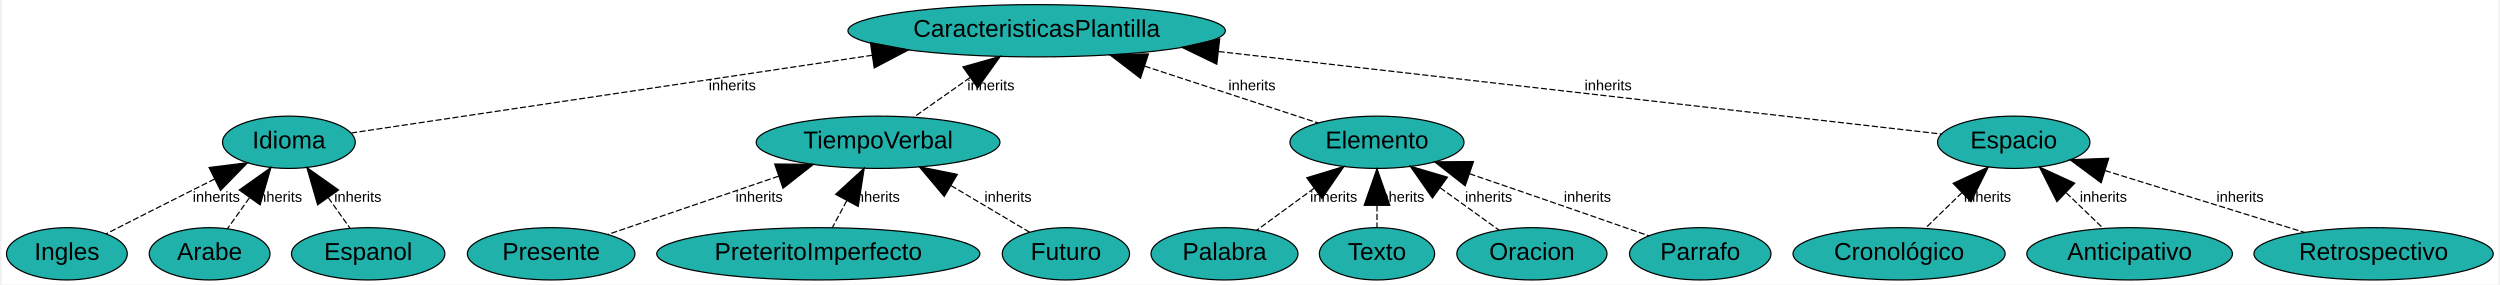
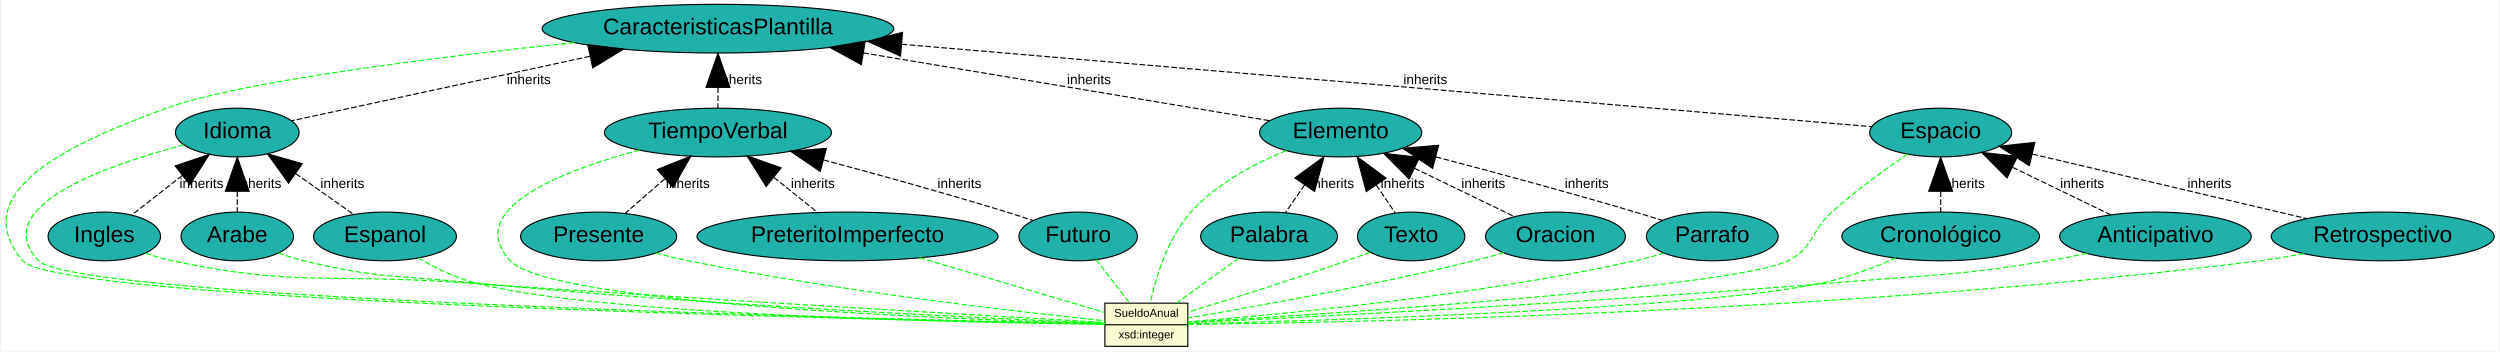
- <svg xmlns="http://www.w3.org/2000/svg" width="2047pt" height="233pt" viewBox="0.00 0.00 2046.79 233.28">
-   <g id="graph0" class="graph" transform="scale(1 1) rotate(0) translate(4 229.2792)">
-     <polygon fill="#ffffff" stroke="transparent" points="-4,4 -4,-229.279 2042.785,-229.279 2042.785,4 -4,4" />
+ <svg xmlns="http://www.w3.org/2000/svg" width="2198pt" height="309pt" viewBox="0.00 0.00 2198.16 309.28">
+   <g id="graph0" class="graph" transform="scale(1 1) rotate(0) translate(4 305.2792)">
+     <polygon fill="#ffffff" stroke="transparent" points="-4,4 -4,-305.279 2194.162,-305.279 2194.162,4 -4,4" />
    <g id="node1" class="node">
-       <ellipse fill="#20b2aa" stroke="#000000" cx="998.497" cy="-21.213" rx="60.208" ry="21.429" />
-       <text text-anchor="middle" x="998.497" y="-16.213" font-family="Arial" font-size="20.00" fill="#000000">Palabra</text>
+       <polygon fill="#fafad2" stroke="#000000" points="967.375,-.5 967.375,-38.5 1040.374,-38.5 1040.374,-.5 967.375,-.5" />
+       <text text-anchor="middle" x="1003.875" y="-26.5" font-family="Arial" font-size="10.00" fill="#000000">SueldoAnual</text>
+       <polyline fill="none" stroke="#000000" points="967.375,-19.5 1040.374,-19.5 " />
+       <text text-anchor="middle" x="1003.875" y="-7.5" font-family="Arial" font-size="10.00" fill="#000000">xsd:integer</text>
    </g>
    <g id="node2" class="node">
-       <ellipse fill="#20b2aa" stroke="#000000" cx="1551.497" cy="-21.213" rx="86.948" ry="21.429" />
-       <text text-anchor="middle" x="1551.497" y="-16.213" font-family="Arial" font-size="20.00" fill="#000000">Cronológico</text>
+       <ellipse fill="#20b2aa" stroke="#000000" cx="1111.874" cy="-97.213" rx="60.208" ry="21.429" />
+       <text text-anchor="middle" x="1111.874" y="-92.213" font-family="Arial" font-size="20.00" fill="#000000">Palabra</text>
+     </g>
+     <g id="edge18" class="edge">
+       <path fill="none" stroke="#00ff00" stroke-dasharray="5,2" d="M1085.178,-78.003C1068.562,-66.047 1047.266,-50.723 1030.638,-38.758" />
    </g>
    <g id="node3" class="node">
-       <ellipse fill="#20b2aa" stroke="#000000" cx="446.498" cy="-21.213" rx="68.679" ry="21.429" />
-       <text text-anchor="middle" x="446.498" y="-16.213" font-family="Arial" font-size="20.00" fill="#000000">Presente</text>
+       <ellipse fill="#20b2aa" stroke="#000000" cx="1702.874" cy="-97.213" rx="86.948" ry="21.429" />
+       <text text-anchor="middle" x="1702.874" y="-92.213" font-family="Arial" font-size="20.00" fill="#000000">Cronológico</text>
+     </g>
+     <g id="edge12" class="edge">
+       <path fill="none" stroke="#00ff00" stroke-dasharray="5,2" d="M1663.5,-78.17C1645.193,-70.201 1622.868,-61.712 1601.874,-57 1494.032,-32.797 1153.185,-22.936 1040.464,-20.284" />
    </g>
    <g id="node4" class="node">
-       <ellipse fill="#20b2aa" stroke="#000000" cx="1740.497" cy="-21.213" rx="84.292" ry="21.429" />
-       <text text-anchor="middle" x="1740.497" y="-16.213" font-family="Arial" font-size="20.00" fill="#000000">Anticipativo</text>
+       <ellipse fill="#20b2aa" stroke="#000000" cx="521.875" cy="-97.213" rx="68.679" ry="21.429" />
+       <text text-anchor="middle" x="521.875" y="-92.213" font-family="Arial" font-size="20.00" fill="#000000">Presente</text>
+     </g>
+     <g id="edge9" class="edge">
+       <path fill="none" stroke="#00ff00" stroke-dasharray="5,2" d="M572,-82.577C581.222,-80.172 590.801,-77.861 599.875,-76 733.947,-48.508 895.82,-30.326 967.12,-23.064" />
    </g>
    <g id="node5" class="node">
-       <ellipse fill="#20b2aa" stroke="#000000" cx="231.498" cy="-112.64" rx="54.395" ry="21.429" />
-       <text text-anchor="middle" x="231.498" y="-107.64" font-family="Arial" font-size="20.00" fill="#000000">Idioma</text>
+       <ellipse fill="#20b2aa" stroke="#000000" cx="1891.874" cy="-97.213" rx="84.292" ry="21.429" />
+       <text text-anchor="middle" x="1891.874" y="-92.213" font-family="Arial" font-size="20.00" fill="#000000">Anticipativo</text>
+     </g>
+     <g id="edge14" class="edge">
+       <path fill="none" stroke="#00ff00" stroke-dasharray="5,2" d="M1831.551,-82.346C1820.717,-79.992 1809.494,-77.759 1798.874,-76 1718.639,-62.711 1697.926,-63.707 1616.874,-57 1398.512,-38.931 1135.717,-25.707 1040.534,-21.193" />
+     </g>
+     <g id="node6" class="node">
+       <ellipse fill="#20b2aa" stroke="#000000" cx="203.875" cy="-188.64" rx="54.395" ry="21.429" />
+       <text text-anchor="middle" x="203.875" y="-183.64" font-family="Arial" font-size="20.00" fill="#000000">Idioma</text>
+     </g>
+     <g id="edge2" class="edge">
+       <path fill="none" stroke="#00ff00" stroke-dasharray="5,2" d="M156.875,-177.762C90.937,-160.479 -16.197,-123.759 28.875,-76 61.696,-41.222 794.018,-23.859 967.339,-20.229" />
+     </g>
+     <g id="node11" class="node">
+       <ellipse fill="#20b2aa" stroke="#000000" cx="86.874" cy="-97.213" rx="49.495" ry="21.429" />
+       <text text-anchor="middle" x="86.874" y="-92.213" font-family="Arial" font-size="20.00" fill="#000000">Ingles</text>
+     </g>
+     <g id="edge21" class="edge">
+       <path fill="none" stroke="#000000" stroke-dasharray="5,2" d="M155.546,-150.875C140.18,-138.868 123.849,-126.106 110.969,-116.041" />
+       <polygon fill="#000000" stroke="#000000" points="149.244,-159.275 179.347,-169.474 162.174,-142.728 149.244,-159.275" />
+       <text text-anchor="middle" x="172.375" y="-139.826" font-family="Arial" font-size="12.00" fill="#000000">inherits</text>
+     </g>
+     <g id="node15" class="node">
+       <ellipse fill="#20b2aa" stroke="#000000" cx="203.875" cy="-97.213" rx="49.495" ry="21.429" />
+       <text text-anchor="middle" x="203.875" y="-92.213" font-family="Arial" font-size="20.00" fill="#000000">Arabe</text>
+     </g>
+     <g id="edge22" class="edge">
+       <path fill="none" stroke="#000000" stroke-dasharray="5,2" d="M203.875,-136.93C203.875,-130.531 203.875,-124.291 203.875,-118.725" />
+       <polygon fill="#000000" stroke="#000000" points="193.375,-136.973 203.875,-166.973 214.375,-136.973 193.375,-136.973" />
+       <text text-anchor="middle" x="223.375" y="-139.826" font-family="Arial" font-size="12.00" fill="#000000">inherits</text>
+     </g>
+     <g id="node16" class="node">
+       <ellipse fill="#20b2aa" stroke="#000000" cx="333.875" cy="-97.213" rx="62.865" ry="21.429" />
+       <text text-anchor="middle" x="333.875" y="-92.213" font-family="Arial" font-size="20.00" fill="#000000">Espanol</text>
+     </g>
+     <g id="edge20" class="edge">
+       <path fill="none" stroke="#000000" stroke-dasharray="5,2" d="M255.245,-152.512C272.704,-140.233 291.537,-126.989 306.393,-116.54" />
+       <polygon fill="#000000" stroke="#000000" points="248.994,-144.071 230.496,-169.917 261.075,-161.248 248.994,-144.071" />
+       <text text-anchor="middle" x="296.375" y="-139.826" font-family="Arial" font-size="12.00" fill="#000000">inherits</text>
+     </g>
+     <g id="node7" class="node">
+       <ellipse fill="#20b2aa" stroke="#000000" cx="626.875" cy="-188.64" rx="99.904" ry="21.429" />
+       <text text-anchor="middle" x="626.875" y="-183.64" font-family="Arial" font-size="20.00" fill="#000000">TiempoVerbal</text>
+     </g>
+     <g id="edge3" class="edge">
+       <path fill="none" stroke="#00ff00" stroke-dasharray="5,2" d="M557.985,-173.285C490.28,-155.152 402.653,-121.59 443.875,-76 479.018,-37.132 848.423,-23.732 967.267,-20.409" />
+     </g>
+     <g id="edge24" class="edge">
+       <path fill="none" stroke="#000000" stroke-dasharray="5,2" d="M580.105,-147.916C567.887,-137.278 555.251,-126.275 544.885,-117.249" />
+       <polygon fill="#000000" stroke="#000000" points="573.528,-156.112 603.048,-167.893 587.318,-140.274 573.528,-156.112" />
+       <text text-anchor="middle" x="600.375" y="-139.826" font-family="Arial" font-size="12.00" fill="#000000">inherits</text>
+     </g>
+     <g id="node12" class="node">
+       <ellipse fill="#20b2aa" stroke="#000000" cx="740.875" cy="-97.213" rx="132.458" ry="21.429" />
+       <text text-anchor="middle" x="740.875" y="-92.213" font-family="Arial" font-size="20.00" fill="#000000">PreteritoImperfecto</text>
+     </g>
+     <g id="edge26" class="edge">
+       <path fill="none" stroke="#000000" stroke-dasharray="5,2" d="M676.086,-149.173C689.324,-138.556 703.134,-127.481 714.585,-118.297" />
+       <polygon fill="#000000" stroke="#000000" points="669.293,-141.161 652.458,-168.122 682.431,-157.544 669.293,-141.161" />
+       <text text-anchor="middle" x="710.375" y="-139.826" font-family="Arial" font-size="12.00" fill="#000000">inherits</text>
+     </g>
+     <g id="node17" class="node">
+       <ellipse fill="#20b2aa" stroke="#000000" cx="943.875" cy="-97.213" rx="52.152" ry="21.429" />
+       <text text-anchor="middle" x="943.875" y="-92.213" font-family="Arial" font-size="20.00" fill="#000000">Futuro</text>
+     </g>
+     <g id="edge25" class="edge">
+       <path fill="none" stroke="#000000" stroke-dasharray="5,2" d="M719.843,-164.501C768.343,-151.54 828.53,-134.88 881.875,-118.426 889.158,-116.18 896.876,-113.656 904.302,-111.154" />
+       <polygon fill="#000000" stroke="#000000" points="716.898,-154.419 690.587,-172.251 722.275,-174.719 716.898,-154.419" />
+       <text text-anchor="middle" x="839.375" y="-139.826" font-family="Arial" font-size="12.00" fill="#000000">inherits</text>
+     </g>
+     <g id="node8" class="node">
+       <ellipse fill="#20b2aa" stroke="#000000" cx="2091.874" cy="-97.213" rx="98.076" ry="21.429" />
+       <text text-anchor="middle" x="2091.874" y="-92.213" font-family="Arial" font-size="20.00" fill="#000000">Retrospectivo</text>
+     </g>
+     <g id="edge13" class="edge">
+       <path fill="none" stroke="#00ff00" stroke-dasharray="5,2" d="M2022.746,-82.058C2010.193,-79.72 1997.18,-77.567 1984.874,-76 1618.494,-29.358 1170.187,-21.197 1040.565,-19.789" />
+     </g>
+     <g id="node9" class="node">
+       <ellipse fill="#20b2aa" stroke="#000000" cx="1236.874" cy="-97.213" rx="47.253" ry="21.429" />
+       <text text-anchor="middle" x="1236.874" y="-92.213" font-family="Arial" font-size="20.00" fill="#000000">Texto</text>
+     </g>
+     <g id="edge15" class="edge">
+       <path fill="none" stroke="#00ff00" stroke-dasharray="5,2" d="M1200.828,-83.237C1194.214,-80.764 1187.353,-78.259 1180.874,-76 1132.751,-59.218 1076.607,-41.629 1040.674,-30.622" />
    </g>
    <g id="node10" class="node">
-       <ellipse fill="#20b2aa" stroke="#000000" cx="49.498" cy="-21.213" rx="49.495" ry="21.429" />
-       <text text-anchor="middle" x="49.498" y="-16.213" font-family="Arial" font-size="20.00" fill="#000000">Ingles</text>
-     </g>
-     <g id="edge3" class="edge">
-       <path fill="none" stroke="#000000" stroke-dasharray="5,2" d="M170.671,-82.512C164.529,-79.45 158.387,-76.381 152.498,-73.426 128.664,-61.471 101.794,-47.845 81.475,-37.511" />
-       <polygon fill="#000000" stroke="#000000" points="166.097,-91.964 197.636,-95.91 175.442,-73.157 166.097,-91.964" />
-       <text text-anchor="middle" x="171.998" y="-63.826" font-family="Arial" font-size="12.00" fill="#000000">inherits</text>
+       <ellipse fill="#20b2aa" stroke="#000000" cx="1363.874" cy="-97.213" rx="61.537" ry="21.429" />
+       <text text-anchor="middle" x="1363.874" y="-92.213" font-family="Arial" font-size="20.00" fill="#000000">Oracion</text>
+     </g>
+     <g id="edge17" class="edge">
+       <path fill="none" stroke="#00ff00" stroke-dasharray="5,2" d="M1318.222,-82.861C1309.831,-80.427 1301.119,-78.032 1292.874,-76 1203.031,-53.852 1095.763,-34.779 1040.621,-25.504" />
+     </g>
+     <g id="edge7" class="edge">
+       <path fill="none" stroke="#00ff00" stroke-dasharray="5,2" d="M122.937,-82.524C130.414,-79.969 138.317,-77.617 145.875,-76 253.972,-52.868 283.592,-64.614 393.875,-57 611.133,-42 872.132,-26.947 967.075,-21.569" />
+     </g>
+     <g id="edge11" class="edge">
+       <path fill="none" stroke="#00ff00" stroke-dasharray="5,2" d="M804.204,-78.5C855.123,-63.454 924.889,-42.839 967.041,-30.384" />
+     </g>
+     <g id="node13" class="node">
+       <ellipse fill="#20b2aa" stroke="#000000" cx="1174.874" cy="-188.64" rx="71.336" ry="21.429" />
+       <text text-anchor="middle" x="1174.874" y="-183.64" font-family="Arial" font-size="20.00" fill="#000000">Elemento</text>
+     </g>
+     <g id="edge5" class="edge">
+       <path fill="none" stroke="#00ff00" stroke-dasharray="5,2" d="M1127.072,-172.781C1099.293,-161.449 1065.432,-143.697 1042.874,-118.426 1022.344,-95.427 1012.003,-60.336 1007.294,-38.717" />
+     </g>
+     <g id="edge35" class="edge">
+       <path fill="none" stroke="#000000" stroke-dasharray="5,2" d="M1143.201,-142.675C1137.238,-134.02 1131.282,-125.378 1126.19,-117.988" />
+       <polygon fill="#000000" stroke="#000000" points="1134.594,-148.69 1160.263,-167.435 1151.886,-136.774 1134.594,-148.69" />
+       <text text-anchor="middle" x="1167.374" y="-139.826" font-family="Arial" font-size="12.00" fill="#000000">inherits</text>
+     </g>
+     <g id="edge32" class="edge">
+       <path fill="none" stroke="#000000" stroke-dasharray="5,2" d="M1206.17,-142.491C1212.08,-133.775 1217.977,-125.08 1222.999,-117.674" />
+       <polygon fill="#000000" stroke="#000000" points="1197.402,-136.712 1189.254,-167.435 1214.782,-148.499 1197.402,-136.712" />
+       <text text-anchor="middle" x="1229.374" y="-139.826" font-family="Arial" font-size="12.00" fill="#000000">inherits</text>
+     </g>
+     <g id="edge34" class="edge">
+       <path fill="none" stroke="#000000" stroke-dasharray="5,2" d="M1239.778,-157.243C1269.338,-142.944 1303.194,-126.567 1328.068,-114.534" />
+       <polygon fill="#000000" stroke="#000000" points="1235.101,-147.842 1212.667,-170.358 1244.246,-166.746 1235.101,-147.842" />
+       <text text-anchor="middle" x="1300.374" y="-139.826" font-family="Arial" font-size="12.00" fill="#000000">inherits</text>
+     </g>
+     <g id="node19" class="node">
+       <ellipse fill="#20b2aa" stroke="#000000" cx="1501.874" cy="-97.213" rx="57.965" ry="21.429" />
+       <text text-anchor="middle" x="1501.874" y="-92.213" font-family="Arial" font-size="20.00" fill="#000000">Parrafo</text>
+     </g>
+     <g id="edge33" class="edge">
+       <path fill="none" stroke="#000000" stroke-dasharray="5,2" d="M1258.626,-167.192C1309.734,-153.815 1376.291,-135.876 1434.874,-118.426 1442.475,-116.162 1450.536,-113.681 1458.332,-111.237" />
+       <polygon fill="#000000" stroke="#000000" points="1255.778,-157.083 1229.383,-174.791 1261.06,-177.409 1255.778,-157.083" />
+       <text text-anchor="middle" x="1391.374" y="-139.826" font-family="Arial" font-size="12.00" fill="#000000">inherits</text>
    </g>
    <g id="node14" class="node">
-       <ellipse fill="#20b2aa" stroke="#000000" cx="166.498" cy="-21.213" rx="49.495" ry="21.429" />
-       <text text-anchor="middle" x="166.498" y="-16.213" font-family="Arial" font-size="20.00" fill="#000000">Arabe</text>
+       <ellipse fill="#20b2aa" stroke="#000000" cx="626.875" cy="-280.066" rx="154.713" ry="21.429" />
+       <text text-anchor="middle" x="626.875" y="-275.066" font-family="Arial" font-size="20.00" fill="#000000">CaracteristicasPlantilla</text>
+     </g>
+     <g id="edge1" class="edge">
+       <path fill="none" stroke="#00ff00" stroke-dasharray="5,2" d="M500.387,-267.817C378.993,-254.979 204.929,-233.426 140.875,-209.853 64.201,-181.636 -37.502,-138.704 14.874,-76 46.004,-38.733 792.133,-23.244 967.305,-20.115" />
+     </g>
+     <g id="edge19" class="edge">
+       <path fill="none" stroke="#000000" stroke-dasharray="5,2" d="M514.213,-255.716C428.505,-237.191 314.859,-212.628 251.588,-198.952" />
+       <polygon fill="#000000" stroke="#000000" points="512.267,-266.037 543.808,-262.112 516.703,-245.511 512.267,-266.037" />
+       <text text-anchor="middle" x="460.375" y="-231.253" font-family="Arial" font-size="12.00" fill="#000000">inherits</text>
+     </g>
+     <g id="edge23" class="edge">
+       <path fill="none" stroke="#000000" stroke-dasharray="5,2" d="M626.875,-228.356C626.875,-221.957 626.875,-215.718 626.875,-210.151" />
+       <polygon fill="#000000" stroke="#000000" points="616.375,-228.399 626.875,-258.399 637.375,-228.399 616.375,-228.399" />
+       <text text-anchor="middle" x="646.375" y="-231.253" font-family="Arial" font-size="12.00" fill="#000000">inherits</text>
+     </g>
+     <g id="edge31" class="edge">
+       <path fill="none" stroke="#000000" stroke-dasharray="5,2" d="M754.798,-258.724C867.117,-239.985 1025.716,-213.525 1112.362,-199.069" />
+       <polygon fill="#000000" stroke="#000000" points="753.025,-248.374 725.162,-263.668 756.481,-269.088 753.025,-248.374" />
+       <text text-anchor="middle" x="953.375" y="-231.253" font-family="Arial" font-size="12.00" fill="#000000">inherits</text>
+     </g>
+     <g id="node18" class="node">
+       <ellipse fill="#20b2aa" stroke="#000000" cx="1702.874" cy="-188.64" rx="62.452" ry="21.429" />
+       <text text-anchor="middle" x="1702.874" y="-183.64" font-family="Arial" font-size="20.00" fill="#000000">Espacio</text>
+     </g>
+     <g id="edge27" class="edge">
+       <path fill="none" stroke="#000000" stroke-dasharray="5,2" d="M788.581,-266.326C1031.762,-245.663 1480.405,-207.543 1642.477,-193.772" />
+       <polygon fill="#000000" stroke="#000000" points="787.547,-255.876 758.544,-268.878 789.325,-276.8 787.547,-255.876" />
+       <text text-anchor="middle" x="1249.374" y="-231.253" font-family="Arial" font-size="12.00" fill="#000000">inherits</text>
+     </g>
+     <g id="edge8" class="edge">
+       <path fill="none" stroke="#00ff00" stroke-dasharray="5,2" d="M240.006,-82.623C247.166,-80.124 254.691,-77.768 261.875,-76 324.13,-60.675 341.064,-63.229 404.875,-57 617.467,-36.248 873.688,-24.684 967.339,-20.901" />
+     </g>
+     <g id="edge6" class="edge">
+       <path fill="none" stroke="#00ff00" stroke-dasharray="5,2" d="M363.017,-78.298C376.935,-70.252 394.17,-61.663 410.875,-57 516.319,-27.565 854.549,-21.161 967.075,-19.832" />
+     </g>
+     <g id="edge10" class="edge">
+       <path fill="none" stroke="#00ff00" stroke-dasharray="5,2" d="M959.639,-76.795C968.736,-65.013 980.106,-50.286 989.041,-38.713" />
    </g>
    <g id="edge4" class="edge">
-       <path fill="none" stroke="#000000" stroke-dasharray="5,2" d="M199.126,-67.107C192.752,-58.141 186.371,-49.167 180.965,-41.562" />
-       <polygon fill="#000000" stroke="#000000" points="190.807,-73.527 216.748,-91.894 207.922,-61.359 190.807,-73.527" />
-       <text text-anchor="middle" x="222.998" y="-63.826" font-family="Arial" font-size="12.00" fill="#000000">inherits</text>
-     </g>
-     <g id="node15" class="node">
-       <ellipse fill="#20b2aa" stroke="#000000" cx="296.498" cy="-21.213" rx="62.865" ry="21.429" />
-       <text text-anchor="middle" x="296.498" y="-16.213" font-family="Arial" font-size="20.00" fill="#000000">Espanol</text>
-     </g>
-     <g id="edge2" class="edge">
-       <path fill="none" stroke="#000000" stroke-dasharray="5,2" d="M263.74,-67.289C270.069,-58.387 276.411,-49.466 281.806,-41.877" />
-       <polygon fill="#000000" stroke="#000000" points="255.072,-61.359 246.247,-91.894 272.188,-73.527 255.072,-61.359" />
-       <text text-anchor="middle" x="287.998" y="-63.826" font-family="Arial" font-size="12.00" fill="#000000">inherits</text>
-     </g>
-     <g id="node6" class="node">
-       <ellipse fill="#20b2aa" stroke="#000000" cx="714.497" cy="-112.64" rx="99.904" ry="21.429" />
-       <text text-anchor="middle" x="714.497" y="-107.64" font-family="Arial" font-size="20.00" fill="#000000">TiempoVerbal</text>
-     </g>
-     <g id="edge6" class="edge">
-       <path fill="none" stroke="#000000" stroke-dasharray="5,2" d="M633.005,-84.839C586.985,-69.139 531.149,-50.091 492.633,-36.952" />
-       <polygon fill="#000000" stroke="#000000" points="629.766,-94.828 661.549,-94.577 636.546,-74.953 629.766,-94.828" />
-       <text text-anchor="middle" x="616.997" y="-63.826" font-family="Arial" font-size="12.00" fill="#000000">inherits</text>
-     </g>
-     <g id="node11" class="node">
-       <ellipse fill="#20b2aa" stroke="#000000" cx="665.497" cy="-21.213" rx="132.458" ry="21.429" />
-       <text text-anchor="middle" x="665.497" y="-16.213" font-family="Arial" font-size="20.00" fill="#000000">PreteritoImperfecto</text>
-     </g>
-     <g id="edge8" class="edge">
-       <path fill="none" stroke="#000000" stroke-dasharray="5,2" d="M688.775,-64.645C684.635,-56.921 680.542,-49.284 676.97,-42.62" />
-       <polygon fill="#000000" stroke="#000000" points="679.707,-69.953 703.133,-91.435 698.216,-60.033 679.707,-69.953" />
-       <text text-anchor="middle" x="712.997" y="-63.826" font-family="Arial" font-size="12.00" fill="#000000">inherits</text>
-     </g>
-     <g id="node16" class="node">
-       <ellipse fill="#20b2aa" stroke="#000000" cx="868.497" cy="-21.213" rx="52.152" ry="21.429" />
-       <text text-anchor="middle" x="868.497" y="-16.213" font-family="Arial" font-size="20.00" fill="#000000">Futuro</text>
-     </g>
-     <g id="edge7" class="edge">
-       <path fill="none" stroke="#000000" stroke-dasharray="5,2" d="M774.262,-77.159C796.436,-63.994 820.621,-49.637 838.937,-38.763" />
-       <polygon fill="#000000" stroke="#000000" points="768.73,-68.232 748.293,-92.576 779.45,-86.29 768.73,-68.232" />
-       <text text-anchor="middle" x="820.997" y="-63.826" font-family="Arial" font-size="12.00" fill="#000000">inherits</text>
-     </g>
-     <g id="node7" class="node">
-       <ellipse fill="#20b2aa" stroke="#000000" cx="1940.497" cy="-21.213" rx="98.076" ry="21.429" />
-       <text text-anchor="middle" x="1940.497" y="-16.213" font-family="Arial" font-size="20.00" fill="#000000">Retrospectivo</text>
-     </g>
-     <g id="node8" class="node">
-       <ellipse fill="#20b2aa" stroke="#000000" cx="1123.497" cy="-21.213" rx="47.253" ry="21.429" />
-       <text text-anchor="middle" x="1123.497" y="-16.213" font-family="Arial" font-size="20.00" fill="#000000">Texto</text>
-     </g>
-     <g id="node9" class="node">
-       <ellipse fill="#20b2aa" stroke="#000000" cx="1250.497" cy="-21.213" rx="61.537" ry="21.429" />
-       <text text-anchor="middle" x="1250.497" y="-16.213" font-family="Arial" font-size="20.00" fill="#000000">Oracion</text>
-     </g>
-     <g id="node12" class="node">
-       <ellipse fill="#20b2aa" stroke="#000000" cx="1123.497" cy="-112.64" rx="71.336" ry="21.429" />
-       <text text-anchor="middle" x="1123.497" y="-107.64" font-family="Arial" font-size="20.00" fill="#000000">Elemento</text>
-     </g>
-     <g id="edge17" class="edge">
-       <path fill="none" stroke="#000000" stroke-dasharray="5,2" d="M1071.95,-74.937C1055.696,-63.049 1038.421,-50.414 1024.711,-40.386" />
-       <polygon fill="#000000" stroke="#000000" points="1065.961,-83.566 1096.374,-92.801 1078.359,-66.616 1065.961,-83.566" />
-       <text text-anchor="middle" x="1087.997" y="-63.826" font-family="Arial" font-size="12.00" fill="#000000">inherits</text>
-     </g>
-     <g id="edge14" class="edge">
-       <path fill="none" stroke="#000000" stroke-dasharray="5,2" d="M1123.497,-60.93C1123.497,-54.531 1123.497,-48.291 1123.497,-42.724" />
-       <polygon fill="#000000" stroke="#000000" points="1112.998,-60.973 1123.497,-90.973 1133.998,-60.973 1112.998,-60.973" />
-       <text text-anchor="middle" x="1142.997" y="-63.826" font-family="Arial" font-size="12.00" fill="#000000">inherits</text>
+       <path fill="none" stroke="#00ff00" stroke-dasharray="5,2" d="M1673.95,-169.831C1654.242,-156.463 1627.995,-137.555 1606.874,-118.426 1588.112,-101.434 1591.443,-87.465 1568.874,-76 1521.854,-52.114 1158.629,-28.681 1040.711,-21.634" />
+     </g>
+     <g id="edge28" class="edge">
+       <path fill="none" stroke="#000000" stroke-dasharray="5,2" d="M1702.874,-136.93C1702.874,-130.531 1702.874,-124.291 1702.874,-118.725" />
+       <polygon fill="#000000" stroke="#000000" points="1692.375,-136.973 1702.874,-166.973 1713.375,-136.973 1692.375,-136.973" />
+       <text text-anchor="middle" x="1722.374" y="-139.826" font-family="Arial" font-size="12.00" fill="#000000">inherits</text>
+     </g>
+     <g id="edge30" class="edge">
+       <path fill="none" stroke="#000000" stroke-dasharray="5,2" d="M1766.139,-158.036C1794.795,-144.174 1827.768,-128.224 1852.757,-116.136" />
+       <polygon fill="#000000" stroke="#000000" points="1761.303,-148.712 1738.869,-171.228 1770.447,-167.616 1761.303,-148.712" />
+       <text text-anchor="middle" x="1827.374" y="-139.826" font-family="Arial" font-size="12.00" fill="#000000">inherits</text>
+     </g>
+     <g id="edge29" class="edge">
+       <path fill="none" stroke="#000000" stroke-dasharray="5,2" d="M1783.576,-169.672C1855.086,-152.865 1958.253,-128.618 2025.185,-112.887" />
+       <polygon fill="#000000" stroke="#000000" points="1780.931,-159.508 1754.13,-176.593 1785.736,-179.951 1780.931,-159.508" />
+       <text text-anchor="middle" x="1939.374" y="-139.826" font-family="Arial" font-size="12.00" fill="#000000">inherits</text>
    </g>
    <g id="edge16" class="edge">
-       <path fill="none" stroke="#000000" stroke-dasharray="5,2" d="M1175.279,-75.362C1191.913,-63.388 1209.659,-50.613 1223.734,-40.48" />
-       <polygon fill="#000000" stroke="#000000" points="1168.955,-66.977 1150.742,-93.026 1181.224,-84.02 1168.955,-66.977" />
-       <text text-anchor="middle" x="1214.997" y="-63.826" font-family="Arial" font-size="12.00" fill="#000000">inherits</text>
-     </g>
-     <g id="node18" class="node">
-       <ellipse fill="#20b2aa" stroke="#000000" cx="1388.497" cy="-21.213" rx="57.965" ry="21.429" />
-       <text text-anchor="middle" x="1388.497" y="-16.213" font-family="Arial" font-size="20.00" fill="#000000">Parrafo</text>
-     </g>
-     <g id="edge15" class="edge">
-       <path fill="none" stroke="#000000" stroke-dasharray="5,2" d="M1199.243,-86.888C1212.338,-82.414 1225.815,-77.796 1238.497,-73.426 1274.996,-60.852 1316.435,-46.415 1346.495,-35.914" />
-       <polygon fill="#000000" stroke="#000000" points="1195.806,-76.966 1170.799,-96.586 1202.583,-96.843 1195.806,-76.966" />
-       <text text-anchor="middle" x="1295.997" y="-63.826" font-family="Arial" font-size="12.00" fill="#000000">inherits</text>
-     </g>
-     <g id="node13" class="node">
-       <ellipse fill="#20b2aa" stroke="#000000" cx="844.497" cy="-204.066" rx="154.713" ry="21.429" />
-       <text text-anchor="middle" x="844.497" y="-199.066" font-family="Arial" font-size="20.00" fill="#000000">CaracteristicasPlantilla</text>
-     </g>
-     <g id="edge1" class="edge">
-       <path fill="none" stroke="#000000" stroke-dasharray="5,2" d="M709.734,-183.967C575.285,-163.914 375.734,-134.152 282.704,-120.277" />
-       <polygon fill="#000000" stroke="#000000" points="708.247,-194.361 739.467,-188.401 711.345,-173.591 708.247,-194.361" />
-       <text text-anchor="middle" x="594.997" y="-155.253" font-family="Arial" font-size="12.00" fill="#000000">inherits</text>
-     </g>
-     <g id="edge5" class="edge">
-       <path fill="none" stroke="#000000" stroke-dasharray="5,2" d="M789.892,-165.663C774.054,-154.524 757.37,-142.791 743.735,-133.202" />
-       <polygon fill="#000000" stroke="#000000" points="784.093,-174.422 814.673,-183.091 796.174,-157.244 784.093,-174.422" />
-       <text text-anchor="middle" x="806.997" y="-155.253" font-family="Arial" font-size="12.00" fill="#000000">inherits</text>
-     </g>
-     <g id="edge13" class="edge">
-       <path fill="none" stroke="#000000" stroke-dasharray="5,2" d="M933.018,-175.058C980.14,-159.617 1036.26,-141.227 1075.329,-128.424" />
-       <polygon fill="#000000" stroke="#000000" points="929.589,-165.133 904.35,-184.453 936.128,-185.089 929.589,-165.133" />
-       <text text-anchor="middle" x="1020.997" y="-155.253" font-family="Arial" font-size="12.00" fill="#000000">inherits</text>
-     </g>
-     <g id="node17" class="node">
-       <ellipse fill="#20b2aa" stroke="#000000" cx="1645.497" cy="-112.64" rx="62.452" ry="21.429" />
-       <text text-anchor="middle" x="1645.497" y="-107.64" font-family="Arial" font-size="20.00" fill="#000000">Espacio</text>
-     </g>
-     <g id="edge9" class="edge">
-       <path fill="none" stroke="#000000" stroke-dasharray="5,2" d="M993.625,-187.045C1172.135,-166.669 1462.486,-133.529 1586.411,-119.384" />
-       <polygon fill="#000000" stroke="#000000" points="992.166,-176.643 963.55,-190.477 994.548,-197.507 992.166,-176.643" />
-       <text text-anchor="middle" x="1312.997" y="-155.253" font-family="Arial" font-size="12.00" fill="#000000">inherits</text>
-     </g>
-     <g id="edge10" class="edge">
-       <path fill="none" stroke="#000000" stroke-dasharray="5,2" d="M1603.088,-71.391C1592.653,-61.242 1581.913,-50.796 1572.953,-42.081" />
-       <polygon fill="#000000" stroke="#000000" points="1595.809,-78.959 1624.636,-92.349 1610.451,-63.905 1595.809,-78.959" />
-       <text text-anchor="middle" x="1623.997" y="-63.826" font-family="Arial" font-size="12.00" fill="#000000">inherits</text>
-     </g>
-     <g id="edge12" class="edge">
-       <path fill="none" stroke="#000000" stroke-dasharray="5,2" d="M1688.521,-71.235C1699.144,-61.011 1710.069,-50.497 1719.144,-41.763" />
-       <polygon fill="#000000" stroke="#000000" points="1680.916,-63.981 1666.581,-92.349 1695.478,-79.112 1680.916,-63.981" />
-       <text text-anchor="middle" x="1718.997" y="-63.826" font-family="Arial" font-size="12.00" fill="#000000">inherits</text>
-     </g>
-     <g id="edge11" class="edge">
-       <path fill="none" stroke="#000000" stroke-dasharray="5,2" d="M1720.273,-89.465C1771.229,-73.673 1837.629,-53.094 1884.142,-38.679" />
-       <polygon fill="#000000" stroke="#000000" points="1717.138,-79.444 1691.591,-98.354 1723.355,-99.503 1717.138,-79.444" />
-       <text text-anchor="middle" x="1830.997" y="-63.826" font-family="Arial" font-size="12.00" fill="#000000">inherits</text>
+       <path fill="none" stroke="#00ff00" stroke-dasharray="5,2" d="M1459.649,-82.605C1451.498,-80.138 1442.974,-77.798 1434.874,-76 1290.845,-44.021 1115.441,-27.934 1040.58,-22.117" />
    </g>
  </g>
</svg>
